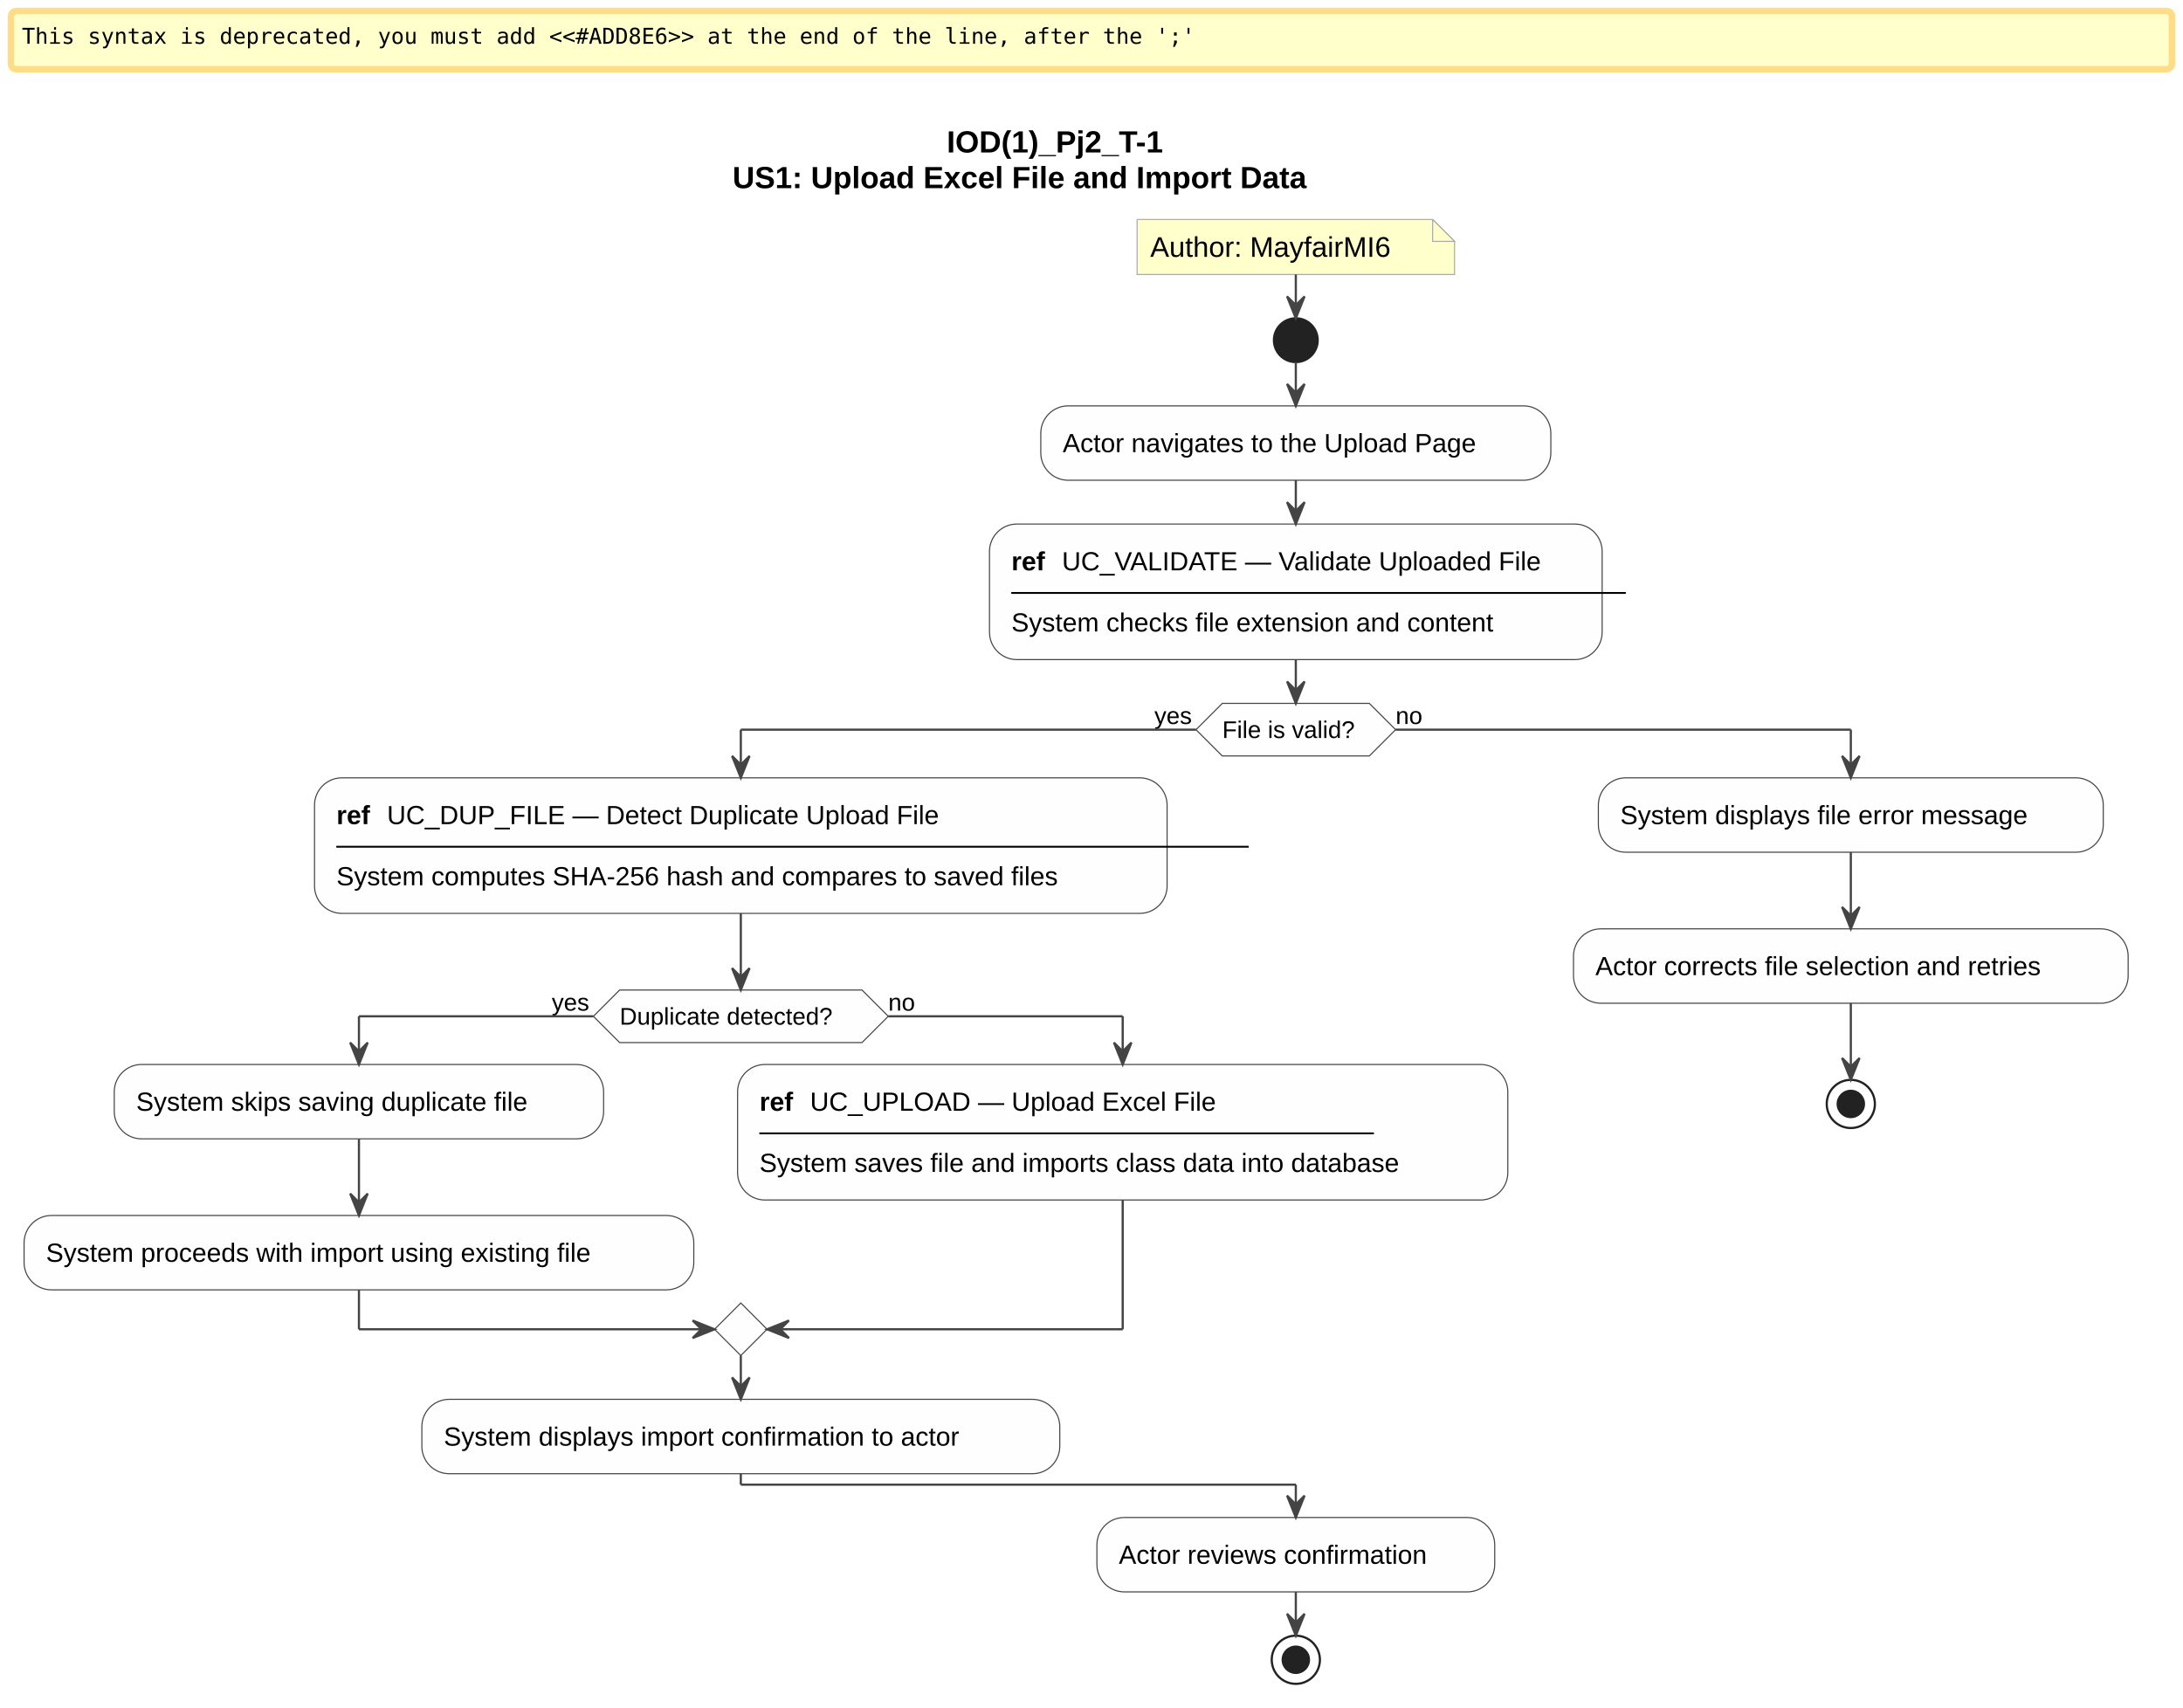
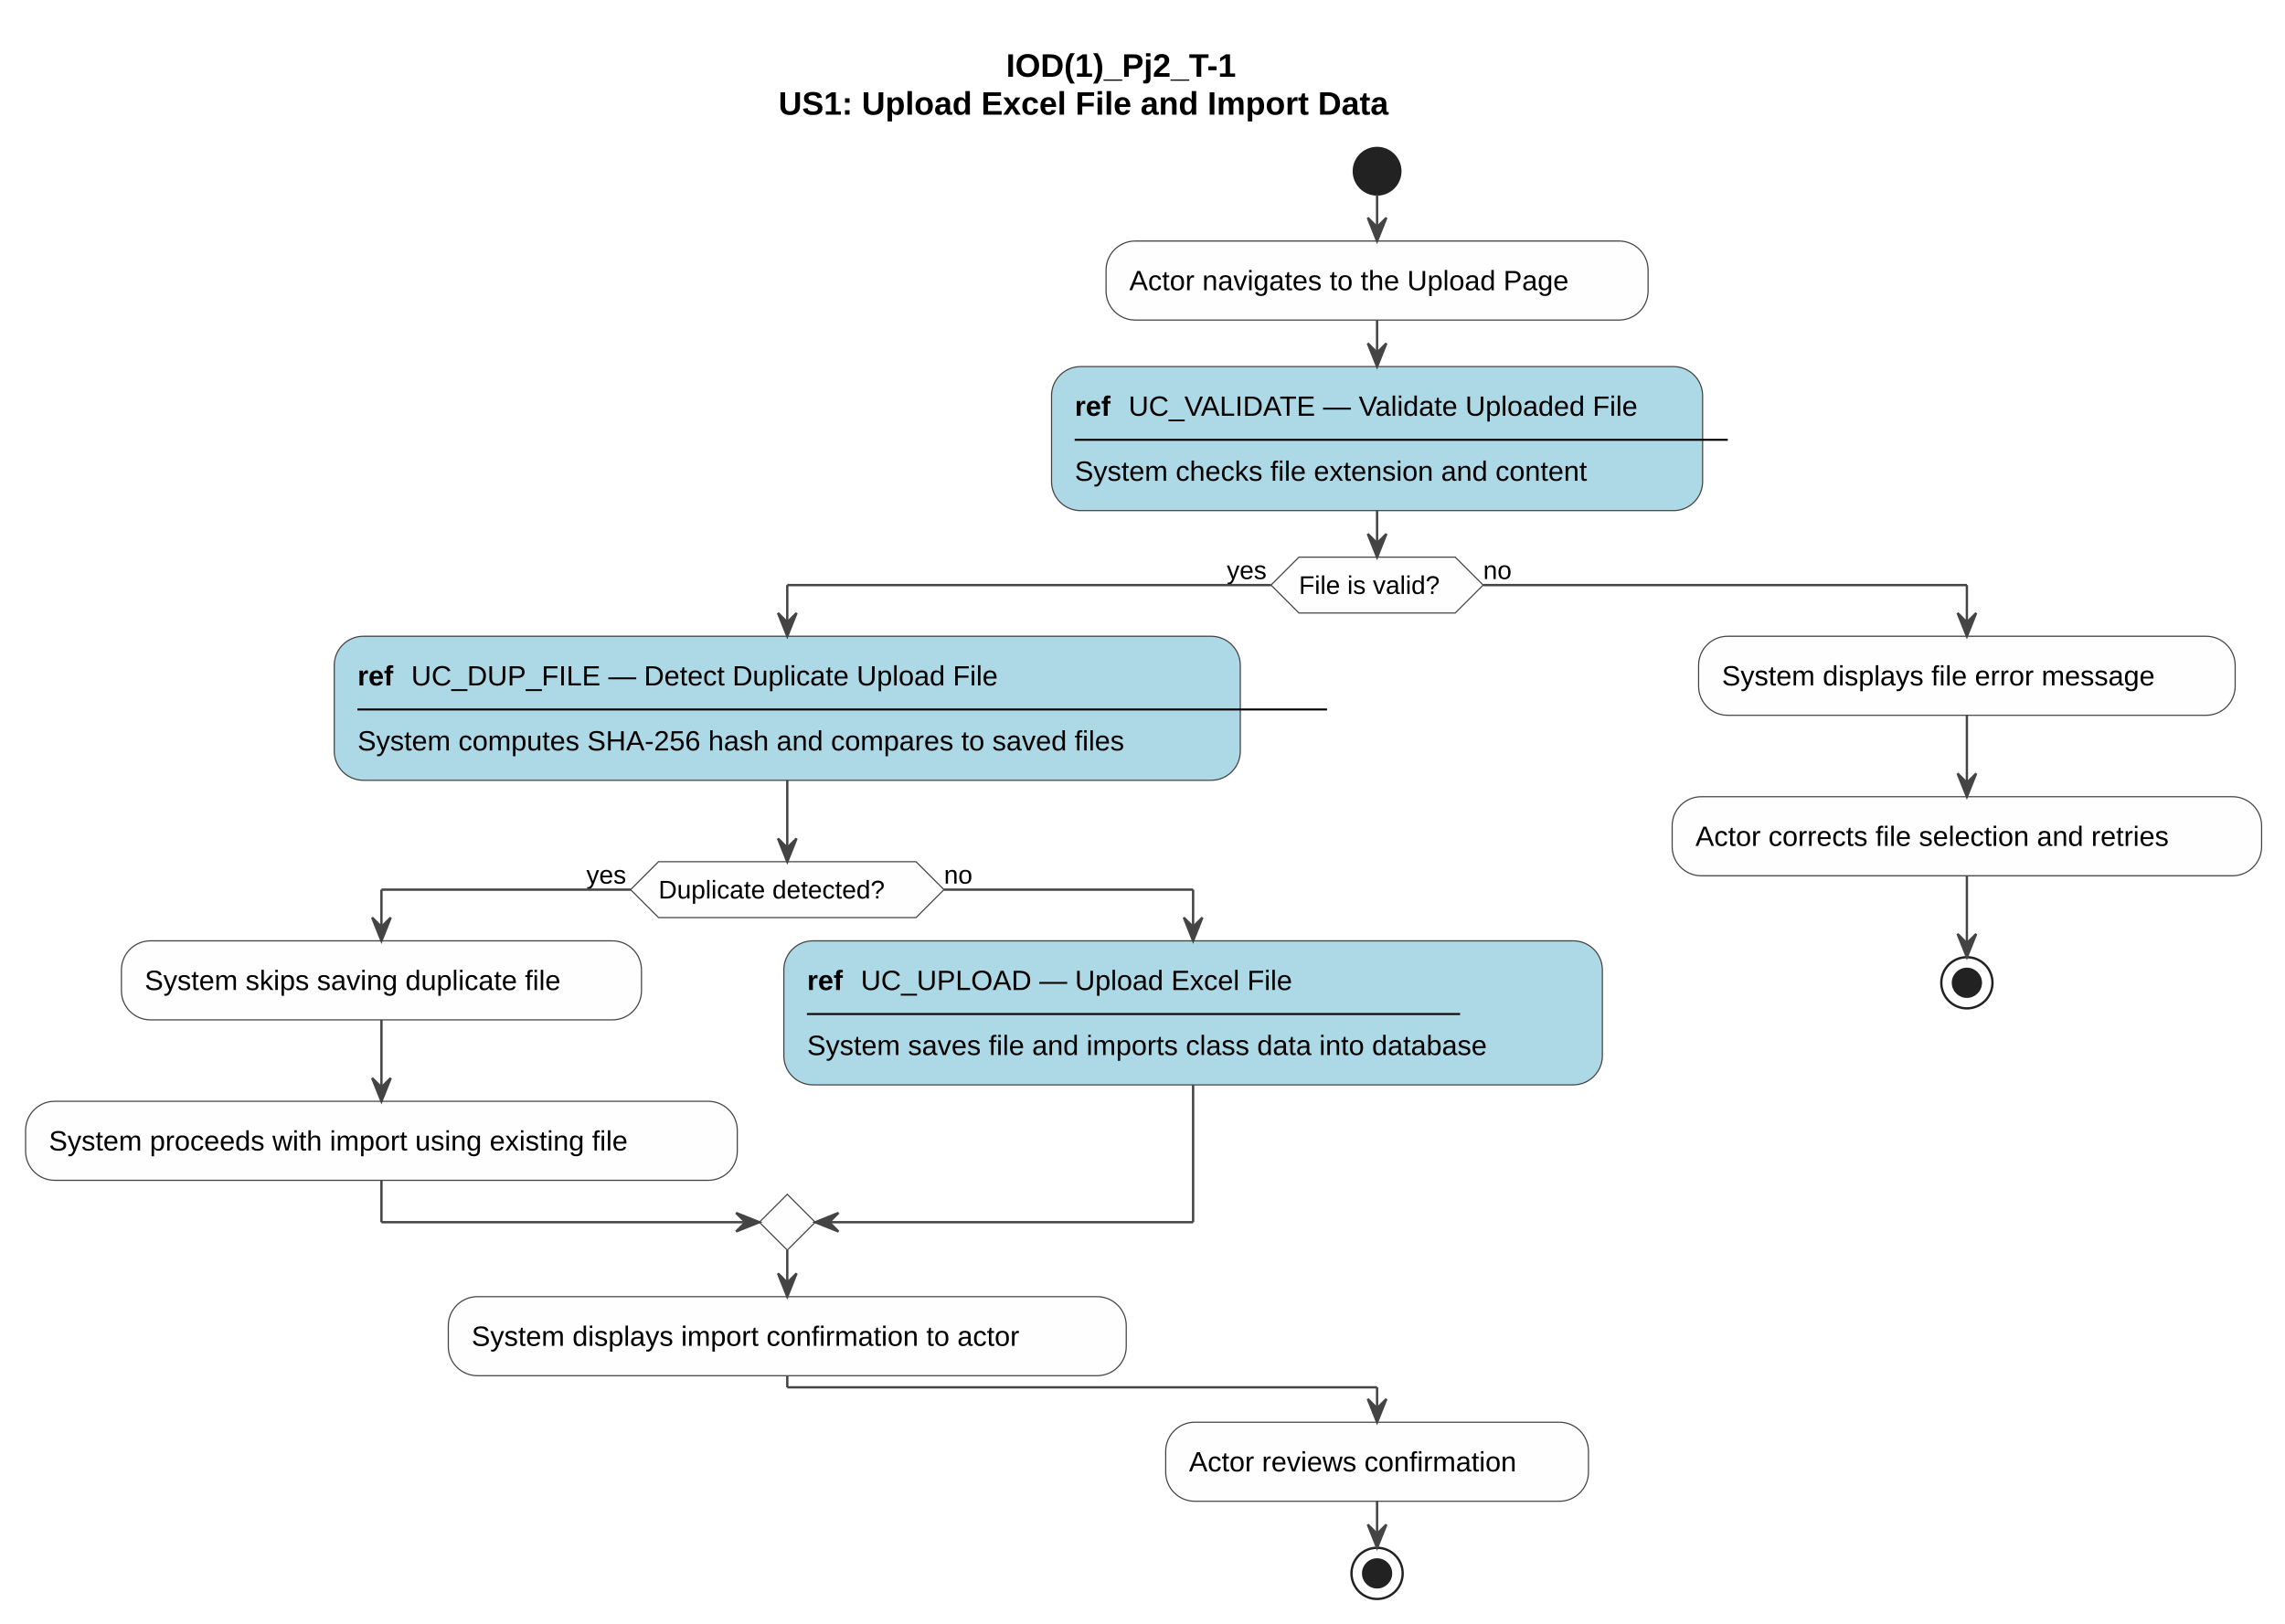
- <svg xmlns="http://www.w3.org/2000/svg" contentStyleType="text/css" data-diagram-type="ACTIVITY" height="780px" preserveAspectRatio="none" style="width:997px;height:780px;background:#FFFFFF;" version="1.1" viewBox="0 0 997 780" width="997px" zoomAndPan="magnify">
+ <svg xmlns="http://www.w3.org/2000/svg" contentStyleType="text/css" height="698px" preserveAspectRatio="none" style="width:982px;height:698px;background:#FFFFFF;" version="1.1" viewBox="0 0 982 698" width="982px" zoomAndPan="magnify">
  <defs />
  <g>
-     <rect fill="#FFFFCC" height="26.641" rx="2.5" ry="2.5" style="stroke:#FFDD88;stroke-width:3;" width="986.945" x="5" y="5" />
-     <text fill="#000000" font-family="monospace" font-size="10" lengthAdjust="spacing" textLength="535.825" x="10" y="20">This syntax is deprecated, you must add &lt;&lt;#ADD8E6&gt;&gt; at the end of the line, after the ';'</text>
-     <g class="title" data-source-line="11">
-       <text fill="#000000" font-family="Arial" font-size="14" font-weight="bold" lengthAdjust="spacing" textLength="115.172" x="432.387" y="69.636">IOD(1)_Pj2_T-1</text>
-       <text fill="#000000" font-family="Arial" font-size="14" font-weight="bold" lengthAdjust="spacing" textLength="310.83" x="334.558" y="85.933">US1: Upload Excel File and Import Data</text>
-     </g>
-     <path d="M519.325,100.234 L519.325,125.367 L664.301,125.367 L664.301,110.234 L654.301,100.234 L519.325,100.234" fill="#FFFFCC" style="stroke:#AAAAAA;stroke-width:0.5;" />
-     <path d="M654.301,100.234 L654.301,110.234 L664.301,110.234 L654.301,100.234" fill="#FFFFCC" style="stroke:#AAAAAA;stroke-width:0.5;" />
-     <text fill="#000000" font-family="Arial" font-size="13" lengthAdjust="spacing" textLength="123.976" x="525.325" y="117.301">Author: MayfairMI6</text>
-     <ellipse cx="591.813" cy="155.367" fill="#222222" rx="10" ry="10" style="stroke:#222222;stroke-width:1;" />
-     <rect fill="#FEFEFE" height="33.969" rx="12.5" ry="12.5" style="stroke:#444444;stroke-width:0.5;" width="232.941" x="475.342" y="185.367" />
-     <text fill="#000000" font-family="Arial" font-size="12" lengthAdjust="spacing" textLength="212.941" x="485.342" y="206.506">Actor navigates to the Upload Page</text>
-     <rect fill="#FEFEFE" height="61.906" rx="12.5" ry="12.5" style="stroke:#444444;stroke-width:0.5;" width="279.805" x="451.911" y="239.336" />
-     <text fill="#000000" font-family="Arial" font-size="12" font-weight="bold" lengthAdjust="spacing" textLength="19.277" x="461.911" y="260.475">ref</text>
-     <text fill="#000000" font-family="Arial" font-size="12" lengthAdjust="spacing" textLength="236.713" x="485.003" y="260.475">UC_VALIDATE — Validate Uploaded File</text>
-     <text fill="#000000" font-family="Arial" font-size="12" lengthAdjust="spacing" textLength="238.412" x="461.911" y="274.443">─────────────────────────────────</text>
-     <text fill="#000000" font-family="Arial" font-size="12" lengthAdjust="spacing" textLength="250.711" x="461.911" y="288.412">System checks file extension and content</text>
-     <polygon fill="#FEFEFE" points="558.228,321.242,625.399,321.242,637.399,333.242,625.399,345.242,558.228,345.242,546.228,333.242,558.228,321.242" style="stroke:#444444;stroke-width:0.5;" />
-     <text fill="#000000" font-family="Arial" font-size="11" lengthAdjust="spacing" textLength="67.171" x="558.228" y="337.05">File is valid?</text>
-     <text fill="#000000" font-family="Arial" font-size="11" lengthAdjust="spacing" textLength="19.008" x="527.22" y="330.648">yes</text>
-     <text fill="#000000" font-family="Arial" font-size="11" lengthAdjust="spacing" textLength="13.702" x="637.399" y="330.648">no</text>
-     <rect fill="#FEFEFE" height="61.906" rx="12.5" ry="12.5" style="stroke:#444444;stroke-width:0.5;" width="389.381" x="143.648" y="355.242" />
-     <text fill="#000000" font-family="Arial" font-size="12" font-weight="bold" lengthAdjust="spacing" textLength="19.277" x="153.648" y="376.381">ref</text>
-     <text fill="#000000" font-family="Arial" font-size="12" lengthAdjust="spacing" textLength="270.387" x="176.74" y="376.381">UC_DUP_FILE — Detect Duplicate Upload File</text>
-     <text fill="#000000" font-family="Arial" font-size="12" lengthAdjust="spacing" textLength="354.006" x="153.648" y="390.35">─────────────────────────────────────────────────</text>
-     <text fill="#000000" font-family="Arial" font-size="12" lengthAdjust="spacing" textLength="369.381" x="153.648" y="404.318">System computes SHA-256 hash and compares to saved files</text>
-     <polygon fill="#FEFEFE" points="282.997,452.148,393.679,452.148,405.679,464.148,393.679,476.148,282.997,476.148,270.997,464.148,282.997,452.148" style="stroke:#444444;stroke-width:0.5;" />
-     <text fill="#000000" font-family="Arial" font-size="11" lengthAdjust="spacing" textLength="110.682" x="282.997" y="467.957">Duplicate detected?</text>
-     <text fill="#000000" font-family="Arial" font-size="11" lengthAdjust="spacing" textLength="19.008" x="251.989" y="461.554">yes</text>
-     <text fill="#000000" font-family="Arial" font-size="11" lengthAdjust="spacing" textLength="13.702" x="405.679" y="461.554">no</text>
-     <rect fill="#FEFEFE" height="33.969" rx="12.5" ry="12.5" style="stroke:#444444;stroke-width:0.5;" width="223.496" x="52.183" y="486.148" />
-     <text fill="#000000" font-family="Arial" font-size="12" lengthAdjust="spacing" textLength="203.496" x="62.183" y="507.287">System skips saving duplicate file</text>
-     <rect fill="#FEFEFE" height="33.969" rx="12.5" ry="12.5" style="stroke:#444444;stroke-width:0.5;" width="305.861" x="11" y="555.117" />
-     <text fill="#000000" font-family="Arial" font-size="12" lengthAdjust="spacing" textLength="285.861" x="21" y="576.256">System proceeds with import using existing file</text>
-     <rect fill="#FEFEFE" height="61.906" rx="12.5" ry="12.5" style="stroke:#444444;stroke-width:0.5;" width="351.769" x="336.861" y="486.148" />
-     <text fill="#000000" font-family="Arial" font-size="12" font-weight="bold" lengthAdjust="spacing" textLength="19.277" x="346.861" y="507.287">ref</text>
-     <text fill="#000000" font-family="Arial" font-size="12" lengthAdjust="spacing" textLength="195.018" x="369.953" y="507.287">UC_UPLOAD — Upload Excel File</text>
-     <text fill="#000000" font-family="Arial" font-size="12" lengthAdjust="spacing" textLength="238.412" x="346.861" y="521.256">─────────────────────────────────</text>
-     <text fill="#000000" font-family="Arial" font-size="12" lengthAdjust="spacing" textLength="331.769" x="346.861" y="535.225">System saves file and imports class data into database</text>
-     <polygon fill="#FEFEFE" points="338.338,595.086,350.338,607.086,338.338,619.086,326.338,607.086,338.338,595.086" style="stroke:#444444;stroke-width:0.5;" />
-     <rect fill="#FEFEFE" height="33.969" rx="12.5" ry="12.5" style="stroke:#444444;stroke-width:0.5;" width="291.348" x="192.665" y="639.086" />
-     <text fill="#000000" font-family="Arial" font-size="12" lengthAdjust="spacing" textLength="271.348" x="202.665" y="660.225">System displays import confirmation to actor</text>
-     <rect fill="#FEFEFE" height="33.969" rx="12.5" ry="12.5" style="stroke:#444444;stroke-width:0.5;" width="230.598" x="729.989" y="355.242" />
-     <text fill="#000000" font-family="Arial" font-size="12" lengthAdjust="spacing" textLength="210.598" x="739.989" y="376.381">System displays file error message</text>
-     <rect fill="#FEFEFE" height="33.969" rx="12.5" ry="12.5" style="stroke:#444444;stroke-width:0.5;" width="253.315" x="718.631" y="424.211" />
-     <text fill="#000000" font-family="Arial" font-size="12" lengthAdjust="spacing" textLength="233.315" x="728.631" y="445.35">Actor corrects file selection and retries</text>
-     <ellipse cx="845.288" cy="504.18" fill="none" rx="11" ry="11" style="stroke:#222222;stroke-width:1;" />
-     <ellipse cx="845.288" cy="504.18" fill="#222222" rx="6" ry="6" style="stroke:#222222;stroke-width:1;" />
-     <rect fill="#FEFEFE" height="33.969" rx="12.5" ry="12.5" style="stroke:#444444;stroke-width:0.5;" width="181.684" x="500.971" y="693.055" />
-     <text fill="#000000" font-family="Arial" font-size="12" lengthAdjust="spacing" textLength="161.684" x="510.971" y="714.193">Actor reviews confirmation</text>
-     <ellipse cx="591.813" cy="758.023" fill="none" rx="11" ry="11" style="stroke:#222222;stroke-width:1;" />
-     <ellipse cx="591.813" cy="758.023" fill="#222222" rx="6" ry="6" style="stroke:#222222;stroke-width:1;" />
-     <line style="stroke:#444444;stroke-width:1;" x1="591.813" x2="591.813" y1="125.367" y2="145.367" />
-     <polygon fill="#444444" points="587.813,135.367,591.813,145.367,595.813,135.367,591.813,139.367" style="stroke:#444444;stroke-width:1;" />
-     <line style="stroke:#444444;stroke-width:1;" x1="591.813" x2="591.813" y1="165.367" y2="185.367" />
-     <polygon fill="#444444" points="587.813,175.367,591.813,185.367,595.813,175.367,591.813,179.367" style="stroke:#444444;stroke-width:1;" />
-     <line style="stroke:#444444;stroke-width:1;" x1="591.813" x2="591.813" y1="219.336" y2="239.336" />
-     <polygon fill="#444444" points="587.813,229.336,591.813,239.336,595.813,229.336,591.813,233.336" style="stroke:#444444;stroke-width:1;" />
-     <line style="stroke:#444444;stroke-width:1;" x1="163.931" x2="163.931" y1="520.117" y2="555.117" />
-     <polygon fill="#444444" points="159.931,545.117,163.931,555.117,167.931,545.117,163.931,549.117" style="stroke:#444444;stroke-width:1;" />
-     <line style="stroke:#444444;stroke-width:1;" x1="270.997" x2="163.931" y1="464.148" y2="464.148" />
-     <line style="stroke:#444444;stroke-width:1;" x1="163.931" x2="163.931" y1="464.148" y2="486.148" />
-     <polygon fill="#444444" points="159.931,476.148,163.931,486.148,167.931,476.148,163.931,480.148" style="stroke:#444444;stroke-width:1;" />
-     <line style="stroke:#444444;stroke-width:1;" x1="405.679" x2="512.746" y1="464.148" y2="464.148" />
-     <line style="stroke:#444444;stroke-width:1;" x1="512.746" x2="512.746" y1="464.148" y2="486.148" />
-     <polygon fill="#444444" points="508.746,476.148,512.746,486.148,516.746,476.148,512.746,480.148" style="stroke:#444444;stroke-width:1;" />
-     <line style="stroke:#444444;stroke-width:1;" x1="163.931" x2="163.931" y1="589.086" y2="607.086" />
-     <line style="stroke:#444444;stroke-width:1;" x1="163.931" x2="326.338" y1="607.086" y2="607.086" />
-     <polygon fill="#444444" points="316.338,603.086,326.338,607.086,316.338,611.086,320.338,607.086" style="stroke:#444444;stroke-width:1;" />
-     <line style="stroke:#444444;stroke-width:1;" x1="512.746" x2="512.746" y1="548.055" y2="607.086" />
-     <line style="stroke:#444444;stroke-width:1;" x1="512.746" x2="350.338" y1="607.086" y2="607.086" />
-     <polygon fill="#444444" points="360.338,603.086,350.338,607.086,360.338,611.086,356.338,607.086" style="stroke:#444444;stroke-width:1;" />
-     <line style="stroke:#444444;stroke-width:1;" x1="338.338" x2="338.338" y1="417.148" y2="452.148" />
-     <polygon fill="#444444" points="334.338,442.148,338.338,452.148,342.338,442.148,338.338,446.148" style="stroke:#444444;stroke-width:1;" />
-     <line style="stroke:#444444;stroke-width:1;" x1="338.338" x2="338.338" y1="619.086" y2="639.086" />
-     <polygon fill="#444444" points="334.338,629.086,338.338,639.086,342.338,629.086,338.338,633.086" style="stroke:#444444;stroke-width:1;" />
-     <line style="stroke:#444444;stroke-width:1;" x1="845.288" x2="845.288" y1="389.211" y2="424.211" />
-     <polygon fill="#444444" points="841.288,414.211,845.288,424.211,849.288,414.211,845.288,418.211" style="stroke:#444444;stroke-width:1;" />
-     <line style="stroke:#444444;stroke-width:1;" x1="845.288" x2="845.288" y1="458.18" y2="493.18" />
-     <polygon fill="#444444" points="841.288,483.18,845.288,493.18,849.288,483.18,845.288,487.18" style="stroke:#444444;stroke-width:1;" />
-     <line style="stroke:#444444;stroke-width:1;" x1="546.228" x2="338.338" y1="333.242" y2="333.242" />
-     <line style="stroke:#444444;stroke-width:1;" x1="338.338" x2="338.338" y1="333.242" y2="355.242" />
-     <polygon fill="#444444" points="334.338,345.242,338.338,355.242,342.338,345.242,338.338,349.242" style="stroke:#444444;stroke-width:1;" />
-     <line style="stroke:#444444;stroke-width:1;" x1="637.399" x2="845.288" y1="333.242" y2="333.242" />
-     <line style="stroke:#444444;stroke-width:1;" x1="845.288" x2="845.288" y1="333.242" y2="355.242" />
-     <polygon fill="#444444" points="841.288,345.242,845.288,355.242,849.288,345.242,845.288,349.242" style="stroke:#444444;stroke-width:1;" />
-     <line style="stroke:#444444;stroke-width:1;" x1="338.338" x2="338.338" y1="673.055" y2="678.055" />
-     <line style="stroke:#444444;stroke-width:1;" x1="338.338" x2="591.813" y1="678.055" y2="678.055" />
-     <line style="stroke:#444444;stroke-width:1;" x1="591.813" x2="591.813" y1="678.055" y2="693.055" />
-     <polygon fill="#444444" points="587.813,683.055,591.813,693.055,595.813,683.055,591.813,687.055" style="stroke:#444444;stroke-width:1;" />
-     <line style="stroke:#444444;stroke-width:1;" x1="591.813" x2="591.813" y1="301.242" y2="321.242" />
-     <polygon fill="#444444" points="587.813,311.242,591.813,321.242,595.813,311.242,591.813,315.242" style="stroke:#444444;stroke-width:1;" />
-     <line style="stroke:#444444;stroke-width:1;" x1="591.813" x2="591.813" y1="727.023" y2="747.023" />
-     <polygon fill="#444444" points="587.813,737.023,591.813,747.023,595.813,737.023,591.813,741.023" style="stroke:#444444;stroke-width:1;" />
+     <text fill="#000000" font-family="Arial" font-size="14" font-weight="bold" lengthAdjust="spacing" textLength="115.172" x="432.387" y="32.995">IOD(1)_Pj2_T-1</text>
+     <text fill="#000000" font-family="Arial" font-size="14" font-weight="bold" lengthAdjust="spacing" textLength="310.83" x="334.558" y="49.292">US1: Upload Excel File and Import Data</text>
+     <ellipse cx="591.813" cy="73.594" fill="#222222" rx="10" ry="10" style="stroke:#222222;stroke-width:1;" />
+     <rect fill="#FEFEFE" height="33.969" rx="12.5" ry="12.5" style="stroke:#444444;stroke-width:0.5;" width="232.941" x="475.342" y="103.594" />
+     <text fill="#000000" font-family="Arial" font-size="12" lengthAdjust="spacing" textLength="212.941" x="485.342" y="124.732">Actor navigates to the Upload Page</text>
+     <rect fill="#ADD8E6" height="61.906" rx="12.5" ry="12.5" style="stroke:#444444;stroke-width:0.5;" width="279.805" x="451.911" y="157.562" />
+     <text fill="#000000" font-family="Arial" font-size="12" font-weight="bold" lengthAdjust="spacing" textLength="19.277" x="461.911" y="178.701">ref</text>
+     <text fill="#000000" font-family="Arial" font-size="12" lengthAdjust="spacing" textLength="236.713" x="485.003" y="178.701">UC_VALIDATE — Validate Uploaded File</text>
+     <text fill="#000000" font-family="Arial" font-size="12" lengthAdjust="spacing" textLength="238.412" x="461.911" y="192.67">─────────────────────────────────</text>
+     <text fill="#000000" font-family="Arial" font-size="12" lengthAdjust="spacing" textLength="250.711" x="461.911" y="206.639">System checks file extension and content</text>
+     <polygon fill="#FEFEFE" points="558.228,239.469,625.399,239.469,637.399,251.469,625.399,263.469,558.228,263.469,546.228,251.469,558.228,239.469" style="stroke:#444444;stroke-width:0.5;" />
+     <text fill="#000000" font-family="Arial" font-size="11" lengthAdjust="spacing" textLength="67.171" x="558.228" y="255.277">File is valid?</text>
+     <text fill="#000000" font-family="Arial" font-size="11" lengthAdjust="spacing" textLength="19.008" x="527.22" y="248.875">yes</text>
+     <text fill="#000000" font-family="Arial" font-size="11" lengthAdjust="spacing" textLength="13.702" x="637.399" y="248.875">no</text>
+     <rect fill="#ADD8E6" height="61.906" rx="12.5" ry="12.5" style="stroke:#444444;stroke-width:0.5;" width="389.381" x="143.648" y="273.469" />
+     <text fill="#000000" font-family="Arial" font-size="12" font-weight="bold" lengthAdjust="spacing" textLength="19.277" x="153.648" y="294.607">ref</text>
+     <text fill="#000000" font-family="Arial" font-size="12" lengthAdjust="spacing" textLength="270.387" x="176.74" y="294.607">UC_DUP_FILE — Detect Duplicate Upload File</text>
+     <text fill="#000000" font-family="Arial" font-size="12" lengthAdjust="spacing" textLength="354.006" x="153.648" y="308.576">─────────────────────────────────────────────────</text>
+     <text fill="#000000" font-family="Arial" font-size="12" lengthAdjust="spacing" textLength="369.381" x="153.648" y="322.545">System computes SHA-256 hash and compares to saved files</text>
+     <polygon fill="#FEFEFE" points="282.997,370.375,393.679,370.375,405.679,382.375,393.679,394.375,282.997,394.375,270.997,382.375,282.997,370.375" style="stroke:#444444;stroke-width:0.5;" />
+     <text fill="#000000" font-family="Arial" font-size="11" lengthAdjust="spacing" textLength="110.682" x="282.997" y="386.183">Duplicate detected?</text>
+     <text fill="#000000" font-family="Arial" font-size="11" lengthAdjust="spacing" textLength="19.008" x="251.989" y="379.781">yes</text>
+     <text fill="#000000" font-family="Arial" font-size="11" lengthAdjust="spacing" textLength="13.702" x="405.679" y="379.781">no</text>
+     <rect fill="#FEFEFE" height="33.969" rx="12.5" ry="12.5" style="stroke:#444444;stroke-width:0.5;" width="223.496" x="52.183" y="404.375" />
+     <text fill="#000000" font-family="Arial" font-size="12" lengthAdjust="spacing" textLength="203.496" x="62.183" y="425.514">System skips saving duplicate file</text>
+     <rect fill="#FEFEFE" height="33.969" rx="12.5" ry="12.5" style="stroke:#444444;stroke-width:0.5;" width="305.861" x="11" y="473.344" />
+     <text fill="#000000" font-family="Arial" font-size="12" lengthAdjust="spacing" textLength="285.861" x="21" y="494.482">System proceeds with import using existing file</text>
+     <rect fill="#ADD8E6" height="61.906" rx="12.5" ry="12.5" style="stroke:#444444;stroke-width:0.5;" width="351.769" x="336.861" y="404.375" />
+     <text fill="#000000" font-family="Arial" font-size="12" font-weight="bold" lengthAdjust="spacing" textLength="19.277" x="346.861" y="425.514">ref</text>
+     <text fill="#000000" font-family="Arial" font-size="12" lengthAdjust="spacing" textLength="195.018" x="369.953" y="425.514">UC_UPLOAD — Upload Excel File</text>
+     <text fill="#000000" font-family="Arial" font-size="12" lengthAdjust="spacing" textLength="238.412" x="346.861" y="439.482">─────────────────────────────────</text>
+     <text fill="#000000" font-family="Arial" font-size="12" lengthAdjust="spacing" textLength="331.769" x="346.861" y="453.451">System saves file and imports class data into database</text>
+     <polygon fill="#FEFEFE" points="338.338,513.312,350.338,525.312,338.338,537.312,326.338,525.312,338.338,513.312" style="stroke:#444444;stroke-width:0.5;" />
+     <rect fill="#FEFEFE" height="33.969" rx="12.5" ry="12.5" style="stroke:#444444;stroke-width:0.5;" width="291.348" x="192.665" y="557.312" />
+     <text fill="#000000" font-family="Arial" font-size="12" lengthAdjust="spacing" textLength="271.348" x="202.665" y="578.451">System displays import confirmation to actor</text>
+     <rect fill="#FEFEFE" height="33.969" rx="12.5" ry="12.5" style="stroke:#444444;stroke-width:0.5;" width="230.598" x="729.989" y="273.469" />
+     <text fill="#000000" font-family="Arial" font-size="12" lengthAdjust="spacing" textLength="210.598" x="739.989" y="294.607">System displays file error message</text>
+     <rect fill="#FEFEFE" height="33.969" rx="12.5" ry="12.5" style="stroke:#444444;stroke-width:0.5;" width="253.315" x="718.631" y="342.438" />
+     <text fill="#000000" font-family="Arial" font-size="12" lengthAdjust="spacing" textLength="233.315" x="728.631" y="363.576">Actor corrects file selection and retries</text>
+     <ellipse cx="845.288" cy="422.406" fill="none" rx="11" ry="11" style="stroke:#222222;stroke-width:1;" />
+     <ellipse cx="845.288" cy="422.406" fill="#222222" rx="6" ry="6" style="stroke:#222222;stroke-width:1;" />
+     <rect fill="#FEFEFE" height="33.969" rx="12.5" ry="12.5" style="stroke:#444444;stroke-width:0.5;" width="181.684" x="500.971" y="611.281" />
+     <text fill="#000000" font-family="Arial" font-size="12" lengthAdjust="spacing" textLength="161.684" x="510.971" y="632.42">Actor reviews confirmation</text>
+     <ellipse cx="591.813" cy="676.25" fill="none" rx="11" ry="11" style="stroke:#222222;stroke-width:1;" />
+     <ellipse cx="591.813" cy="676.25" fill="#222222" rx="6" ry="6" style="stroke:#222222;stroke-width:1;" />
+     <line style="stroke:#444444;stroke-width:1;" x1="591.813" x2="591.813" y1="83.594" y2="103.594" />
+     <polygon fill="#444444" points="587.813,93.594,591.813,103.594,595.813,93.594,591.813,97.594" style="stroke:#444444;stroke-width:1;" />
+     <line style="stroke:#444444;stroke-width:1;" x1="591.813" x2="591.813" y1="137.562" y2="157.562" />
+     <polygon fill="#444444" points="587.813,147.562,591.813,157.562,595.813,147.562,591.813,151.562" style="stroke:#444444;stroke-width:1;" />
+     <line style="stroke:#444444;stroke-width:1;" x1="163.931" x2="163.931" y1="438.344" y2="473.344" />
+     <polygon fill="#444444" points="159.931,463.344,163.931,473.344,167.931,463.344,163.931,467.344" style="stroke:#444444;stroke-width:1;" />
+     <line style="stroke:#444444;stroke-width:1;" x1="270.997" x2="163.931" y1="382.375" y2="382.375" />
+     <line style="stroke:#444444;stroke-width:1;" x1="163.931" x2="163.931" y1="382.375" y2="404.375" />
+     <polygon fill="#444444" points="159.931,394.375,163.931,404.375,167.931,394.375,163.931,398.375" style="stroke:#444444;stroke-width:1;" />
+     <line style="stroke:#444444;stroke-width:1;" x1="405.679" x2="512.746" y1="382.375" y2="382.375" />
+     <line style="stroke:#444444;stroke-width:1;" x1="512.746" x2="512.746" y1="382.375" y2="404.375" />
+     <polygon fill="#444444" points="508.746,394.375,512.746,404.375,516.746,394.375,512.746,398.375" style="stroke:#444444;stroke-width:1;" />
+     <line style="stroke:#444444;stroke-width:1;" x1="163.931" x2="163.931" y1="507.312" y2="525.312" />
+     <line style="stroke:#444444;stroke-width:1;" x1="163.931" x2="326.338" y1="525.312" y2="525.312" />
+     <polygon fill="#444444" points="316.338,521.312,326.338,525.312,316.338,529.312,320.338,525.312" style="stroke:#444444;stroke-width:1;" />
+     <line style="stroke:#444444;stroke-width:1;" x1="512.746" x2="512.746" y1="466.281" y2="525.312" />
+     <line style="stroke:#444444;stroke-width:1;" x1="512.746" x2="350.338" y1="525.312" y2="525.312" />
+     <polygon fill="#444444" points="360.338,521.312,350.338,525.312,360.338,529.312,356.338,525.312" style="stroke:#444444;stroke-width:1;" />
+     <line style="stroke:#444444;stroke-width:1;" x1="338.338" x2="338.338" y1="335.375" y2="370.375" />
+     <polygon fill="#444444" points="334.338,360.375,338.338,370.375,342.338,360.375,338.338,364.375" style="stroke:#444444;stroke-width:1;" />
+     <line style="stroke:#444444;stroke-width:1;" x1="338.338" x2="338.338" y1="537.312" y2="557.312" />
+     <polygon fill="#444444" points="334.338,547.312,338.338,557.312,342.338,547.312,338.338,551.312" style="stroke:#444444;stroke-width:1;" />
+     <line style="stroke:#444444;stroke-width:1;" x1="845.288" x2="845.288" y1="307.438" y2="342.438" />
+     <polygon fill="#444444" points="841.288,332.438,845.288,342.438,849.288,332.438,845.288,336.438" style="stroke:#444444;stroke-width:1;" />
+     <line style="stroke:#444444;stroke-width:1;" x1="845.288" x2="845.288" y1="376.406" y2="411.406" />
+     <polygon fill="#444444" points="841.288,401.406,845.288,411.406,849.288,401.406,845.288,405.406" style="stroke:#444444;stroke-width:1;" />
+     <line style="stroke:#444444;stroke-width:1;" x1="546.228" x2="338.338" y1="251.469" y2="251.469" />
+     <line style="stroke:#444444;stroke-width:1;" x1="338.338" x2="338.338" y1="251.469" y2="273.469" />
+     <polygon fill="#444444" points="334.338,263.469,338.338,273.469,342.338,263.469,338.338,267.469" style="stroke:#444444;stroke-width:1;" />
+     <line style="stroke:#444444;stroke-width:1;" x1="637.399" x2="845.288" y1="251.469" y2="251.469" />
+     <line style="stroke:#444444;stroke-width:1;" x1="845.288" x2="845.288" y1="251.469" y2="273.469" />
+     <polygon fill="#444444" points="841.288,263.469,845.288,273.469,849.288,263.469,845.288,267.469" style="stroke:#444444;stroke-width:1;" />
+     <line style="stroke:#444444;stroke-width:1;" x1="338.338" x2="338.338" y1="591.281" y2="596.281" />
+     <line style="stroke:#444444;stroke-width:1;" x1="338.338" x2="591.813" y1="596.281" y2="596.281" />
+     <line style="stroke:#444444;stroke-width:1;" x1="591.813" x2="591.813" y1="596.281" y2="611.281" />
+     <polygon fill="#444444" points="587.813,601.281,591.813,611.281,595.813,601.281,591.813,605.281" style="stroke:#444444;stroke-width:1;" />
+     <line style="stroke:#444444;stroke-width:1;" x1="591.813" x2="591.813" y1="219.469" y2="239.469" />
+     <polygon fill="#444444" points="587.813,229.469,591.813,239.469,595.813,229.469,591.813,233.469" style="stroke:#444444;stroke-width:1;" />
+     <line style="stroke:#444444;stroke-width:1;" x1="591.813" x2="591.813" y1="645.25" y2="665.25" />
+     <polygon fill="#444444" points="587.813,655.25,591.813,665.25,595.813,655.25,591.813,659.25" style="stroke:#444444;stroke-width:1;" />
  </g>
</svg>
